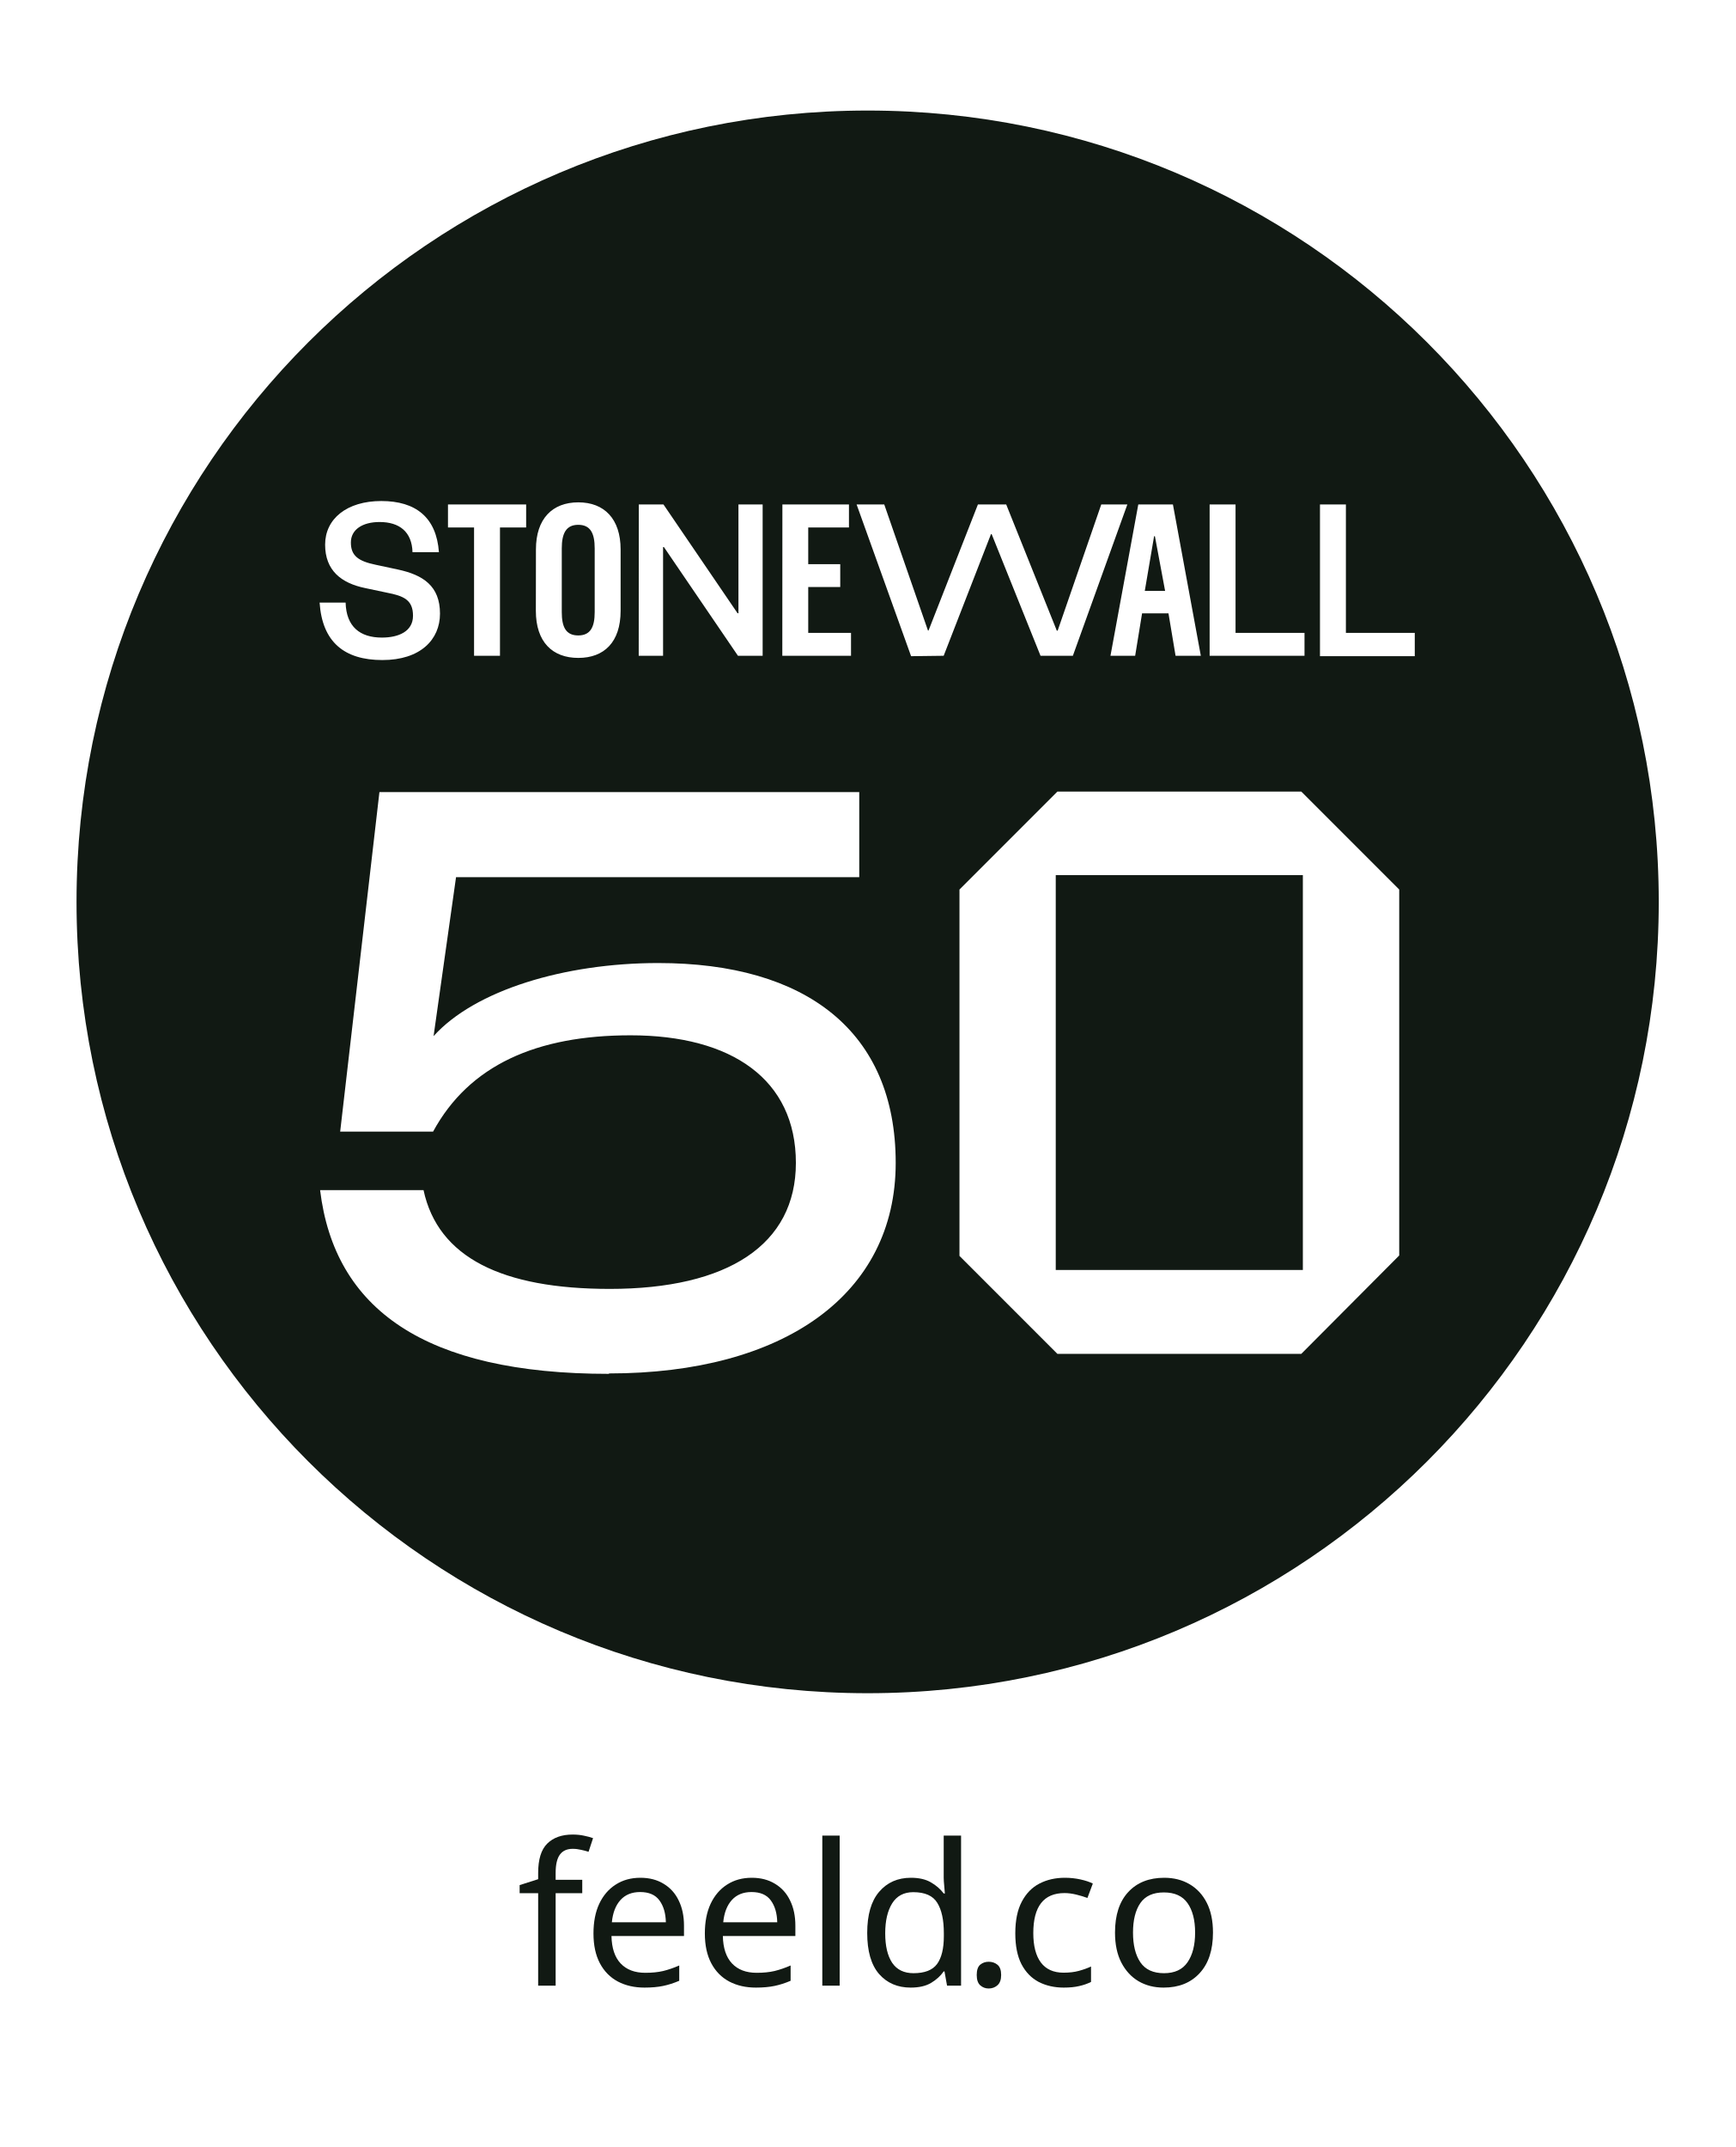
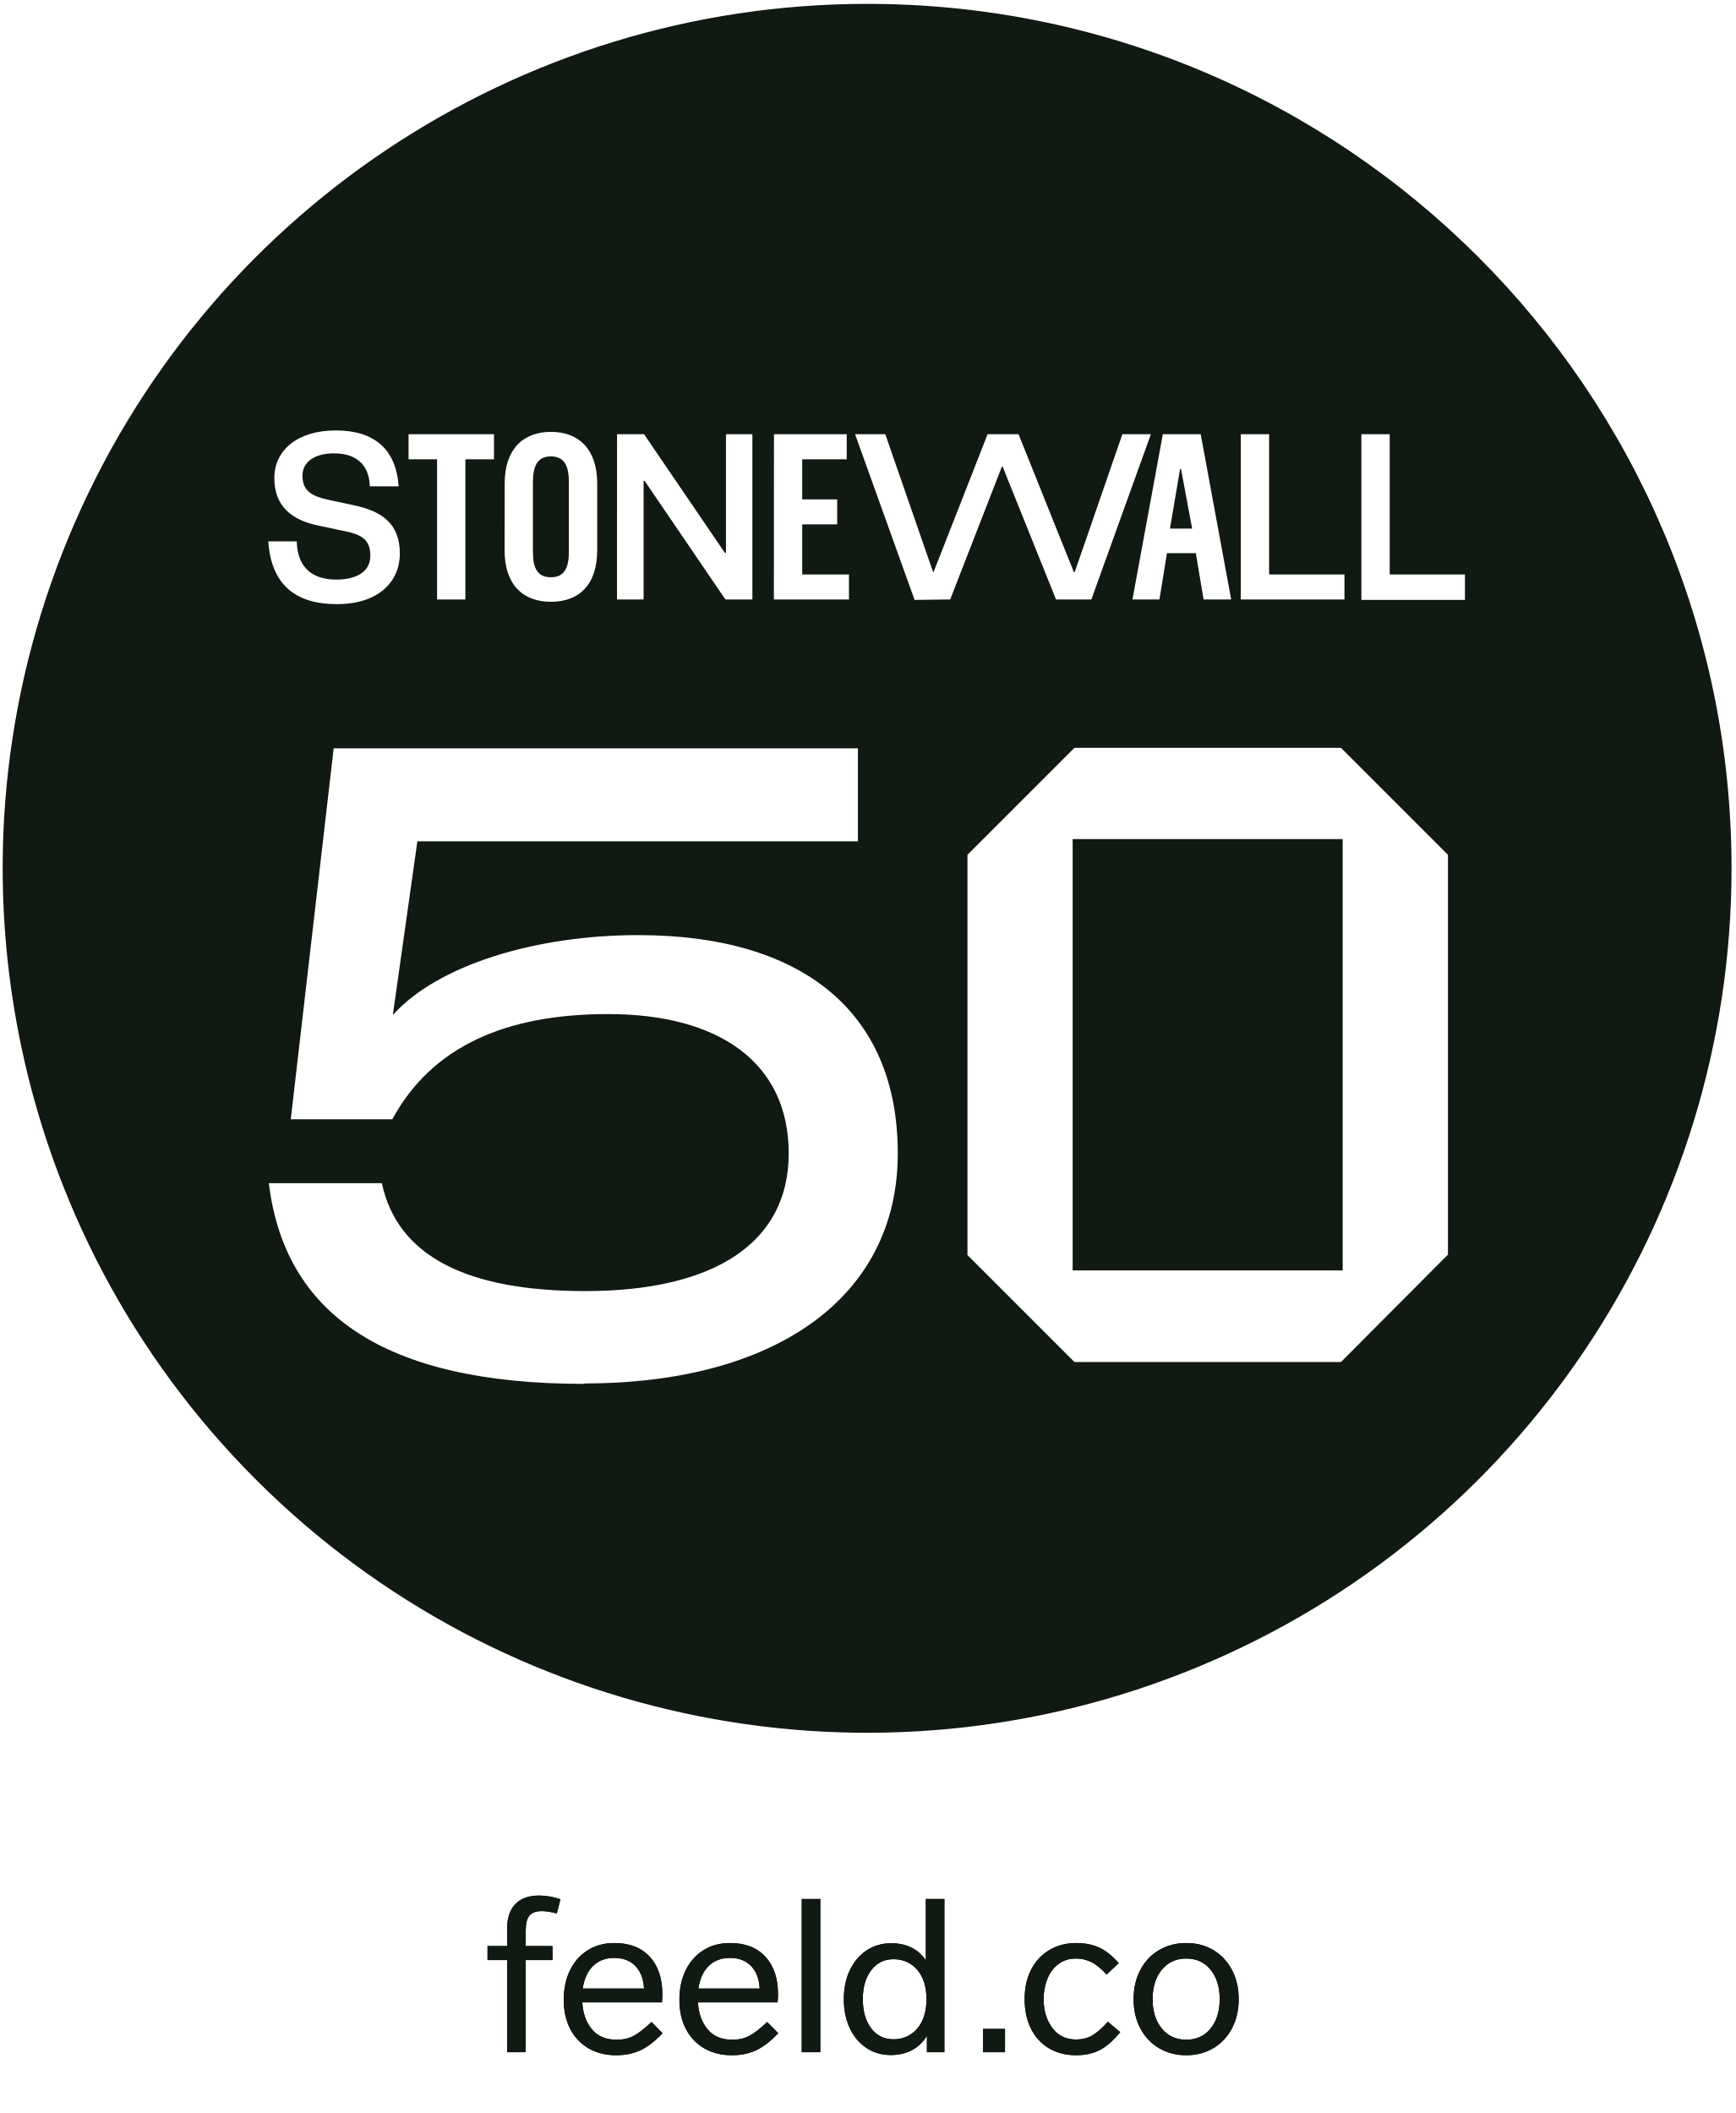
- <svg xmlns="http://www.w3.org/2000/svg" id="Layer_2" data-name="Layer 2" viewBox="0 0 210.88 260.84">
+ <svg xmlns="http://www.w3.org/2000/svg" xmlns:xlink="http://www.w3.org/1999/xlink" width="193px" height="235px" viewBox="0 0 193 235" version="1.1">
  <defs>
-     <style>.cls-1,.cls-2{fill:#111913;}.cls-2{font-size:24px;font-family:LabGrotesque-Medium, Lab Grotesque;font-weight:500;}.cls-3{letter-spacing:-0.02em;}.cls-4{letter-spacing:-0.02em;}.cls-5{letter-spacing:-0.01em;}</style>
+     <path d="M6.504,7.304 C5.848,7.304 5.38,7.468 5.1,7.796 C4.82,8.124 4.68,8.68 4.68,9.464 L4.68,11.192 L7.656,11.192 L7.656,12.752 L4.68,12.752 L4.68,23 L2.616,23 L2.616,12.752 L0.432,12.752 L0.432,11.192 L2.616,11.192 L2.616,9.224 C2.616,8.056 2.92,7.156 3.528,6.524 C4.136,5.892 5.016,5.576 6.168,5.576 C6.936,5.576 7.728,5.712 8.544,5.984 L8.136,7.568 C7.448,7.392 6.904,7.304 6.504,7.304 Z" id="path-1" />
+     <path d="M19.9,20.888 C19.052,21.784 18.232,22.416 17.44,22.784 C16.648,23.152 15.756,23.336 14.764,23.336 C13.58,23.336 12.548,23.08 11.668,22.568 C10.788,22.056 10.108,21.336 9.628,20.408 C9.148,19.48 8.908,18.4 8.908,17.168 C8.908,15.936 9.14,14.844 9.604,13.892 C10.068,12.94 10.724,12.196 11.572,11.66 C12.42,11.124 13.412,10.856 14.548,10.856 C16.228,10.856 17.536,11.364 18.472,12.38 C19.408,13.396 19.876,14.784 19.876,16.544 C19.876,16.864 19.86,17.168 19.828,17.456 L10.972,17.456 C11.036,18.656 11.388,19.648 12.028,20.432 C12.668,21.216 13.588,21.608 14.788,21.608 C15.524,21.608 16.16,21.464 16.696,21.176 C17.232,20.888 17.892,20.376 18.676,19.64 L19.9,20.888 Z M14.524,12.512 C13.564,12.512 12.78,12.808 12.172,13.4 C11.564,13.992 11.18,14.832 11.02,15.92 L17.836,15.92 C17.788,14.88 17.476,14.052 16.9,13.436 C16.324,12.82 15.532,12.512 14.524,12.512 Z M32.764,20.888 C31.916,21.784 31.096,22.416 30.304,22.784 C29.512,23.152 28.62,23.336 27.628,23.336 C26.444,23.336 25.412,23.08 24.532,22.568 C23.652,22.056 22.972,21.336 22.492,20.408 C22.012,19.48 21.772,18.4 21.772,17.168 C21.772,15.936 22.004,14.844 22.468,13.892 C22.932,12.94 23.588,12.196 24.436,11.66 C25.284,11.124 26.276,10.856 27.412,10.856 C29.092,10.856 30.4,11.364 31.336,12.38 C32.272,13.396 32.74,14.784 32.74,16.544 C32.74,16.864 32.724,17.168 32.692,17.456 L23.836,17.456 C23.9,18.656 24.252,19.648 24.892,20.432 C25.532,21.216 26.452,21.608 27.652,21.608 C28.388,21.608 29.024,21.464 29.56,21.176 C30.096,20.888 30.756,20.376 31.54,19.64 L32.764,20.888 Z M27.388,12.512 C26.428,12.512 25.644,12.808 25.036,13.4 C24.428,13.992 24.044,14.832 23.884,15.92 L30.7,15.92 C30.652,14.88 30.34,14.052 29.764,13.436 C29.188,12.82 28.396,12.512 27.388,12.512 Z M37.444,5.96 L37.444,23 L35.38,23 L35.38,5.96 L37.444,5.96 Z M51.244,5.96 L51.244,23 L49.3,23 L49.3,21.176 C48.884,21.864 48.336,22.392 47.656,22.76 C46.976,23.128 46.18,23.312 45.268,23.312 C44.26,23.312 43.364,23.052 42.58,22.532 C41.796,22.012 41.18,21.284 40.732,20.348 C40.284,19.412 40.06,18.328 40.06,17.096 C40.06,15.864 40.288,14.78 40.744,13.844 C41.2,12.908 41.824,12.18 42.616,11.66 C43.408,11.14 44.308,10.88 45.316,10.88 C47.028,10.88 48.316,11.512 49.18,12.776 L49.18,5.96 L51.244,5.96 Z M45.58,21.56 C46.668,21.56 47.552,21.16 48.232,20.36 C48.912,19.56 49.252,18.472 49.252,17.096 C49.252,15.72 48.912,14.636 48.232,13.844 C47.552,13.052 46.668,12.656 45.58,12.656 C44.556,12.656 43.732,13.064 43.108,13.88 C42.484,14.696 42.172,15.768 42.172,17.096 C42.172,18.44 42.48,19.52 43.096,20.336 C43.712,21.152 44.54,21.56 45.58,21.56 Z" id="path-2" />
+     <polygon id="path-3" points="57.986 20.408 57.986 23 55.538 23 55.538 20.408" />
+     <path d="M69.288,14.36 C68.664,13.688 68.092,13.224 67.572,12.968 C67.052,12.712 66.488,12.584 65.88,12.584 C65.112,12.584 64.456,12.792 63.912,13.208 C63.368,13.624 62.96,14.176 62.688,14.864 C62.416,15.552 62.28,16.296 62.28,17.096 C62.28,18.344 62.596,19.404 63.228,20.276 C63.86,21.148 64.752,21.584 65.904,21.584 C66.544,21.584 67.12,21.444 67.632,21.164 C68.144,20.884 68.744,20.368 69.432,19.616 L70.8,20.768 C70.032,21.712 69.272,22.376 68.52,22.76 C67.768,23.144 66.896,23.336 65.904,23.336 C64.752,23.336 63.744,23.08 62.88,22.568 C62.016,22.056 61.348,21.328 60.876,20.384 C60.404,19.44 60.168,18.344 60.168,17.096 C60.168,15.848 60.408,14.756 60.888,13.82 C61.368,12.884 62.044,12.156 62.916,11.636 C63.788,11.116 64.784,10.856 65.904,10.856 C66.88,10.856 67.732,11.024 68.46,11.36 C69.188,11.696 69.912,12.272 70.632,13.088 L69.288,14.36 Z" id="path-4" />
+     <path d="M78.144,10.856 C79.28,10.856 80.288,11.12 81.168,11.648 C82.048,12.176 82.736,12.912 83.232,13.856 C83.728,14.8 83.976,15.88 83.976,17.096 C83.976,18.312 83.728,19.392 83.232,20.336 C82.736,21.28 82.048,22.016 81.168,22.544 C80.288,23.072 79.28,23.336 78.144,23.336 C77.008,23.336 75.996,23.072 75.108,22.544 C74.22,22.016 73.528,21.28 73.032,20.336 C72.536,19.392 72.288,18.312 72.288,17.096 C72.288,15.88 72.536,14.8 73.032,13.856 C73.528,12.912 74.22,12.176 75.108,11.648 C75.996,11.12 77.008,10.856 78.144,10.856 Z M78.144,12.584 C77.008,12.584 76.1,13 75.42,13.832 C74.74,14.664 74.4,15.752 74.4,17.096 C74.4,18.44 74.74,19.528 75.42,20.36 C76.1,21.192 77.008,21.608 78.144,21.608 C79.28,21.608 80.184,21.192 80.856,20.36 C81.528,19.528 81.864,18.44 81.864,17.096 C81.864,15.752 81.528,14.664 80.856,13.832 C80.184,13 79.28,12.584 78.144,12.584 Z" id="path-5" />
  </defs>
-   <rect class="cls-1" x="128.3" y="106.32" width="30.03" height="47.97" />
-   <polygon class="cls-1" points="140.35 65.15 140.25 65.15 139.12 71.79 141.59 71.79 140.35 65.15" />
-   <path class="cls-1" d="M105.44,13.43a96.14,96.14,0,1,0,96.14,96.13A96.14,96.14,0,0,0,105.44,13.43ZM147,61.29h3.15v15.6h8.38v2.78H147Zm-4.46,0,3.39,18.38h-3.07L142,74.52h-3.21l-.84,5.15h-3l3.38-18.38Zm-47.46,0h8.09v2.79H98.22v4.46h3.89v2.78H98.22v5.57h5.2v2.78H95.07Zm-17.45,0h3l9,13.21h.11V61.29h2.94V79.67h-3l-9-13.21h-.1V79.67H77.62Zm-12.5,5.46c0-3.73,2-5.72,5.15-5.72s5.14,2,5.14,5.72v7.46c0,3.8-2,5.72-5.14,5.72S65.12,78,65.12,74.21ZM54.44,61.29h9.5v2.79H60.76V79.67H57.61V64.08H54.44ZM47,72l-2.6-.55c-2.94-.6-4.89-2.15-4.89-5.28s2.63-5.3,6.83-5.3,6.7,2,7,6.22H50.13c-.07-2.49-1.6-3.67-4-3.67-2.07,0-3.49.91-3.49,2.49s.87,2.26,3,2.7l2.71.58c3.07.66,5.12,2,5.12,5.36,0,3.15-2.37,5.64-7,5.64S39.16,78,38.84,73.21H42c.08,2.94,1.76,4.25,4.41,4.25,2,0,3.78-.73,3.78-2.65S49.08,72.4,47,72Zm27,94.91c-22.43,0-33.35-7.89-35.1-22.32H51.47c1.76,8.19,9.56,12,22.63,12,14.33,0,22.62-5.36,22.62-15.31,0-10.14-7.8-15.5-20.09-15.5-11.41,0-19.6,3.61-24,11.7H41.34l4.77-41.25h58.31v10.34h-49l-2.73,19.31c5-5.56,15.89-8.88,27.3-8.88,17.94,0,28.86,8.29,28.86,24.28S95.25,166.86,74,166.86Zm36.72-87.19L104.1,61.29h3.36l5.31,15.31h.07l6-15.31h3.44l6.15,15.33h.1l5.3-15.33H137l-6.62,18.38h-3.93l-5.94-14.78h-.08l-5.75,14.78Zm47.42,84.76H128.5l-11.9-11.9V108.07l11.9-11.9h29.64l11.9,11.9v44.46Zm13.79-84.76H160.41V61.29h3.15v15.6h8.37Z" />
-   <path class="cls-1" d="M70.27,77.2c1.47,0,2-1,2-2.83V66.62c0-1.84-.52-2.86-2-2.86s-2,1.05-2,2.86v7.75C68.27,76.18,68.77,77.2,70.27,77.2Z" />
-   <text class="cls-2" transform="translate(62.79 241.24)">
-     <tspan class="cls-3">f</tspan>
-     <tspan x="8.02" y="0">eeld</tspan>
-     <tspan class="cls-4" x="54.17" y="0">.</tspan>
-     <tspan class="cls-5" x="59.28" y="0">c</tspan>
-     <tspan x="71.4" y="0">o</tspan>
-   </text>
+   <g id="Page-1" stroke="none" stroke-width="1" fill="none" fill-rule="evenodd">
+     <g id="stamp-black" fill-rule="nonzero">
+       <rect id="Rectangle" fill="#111913" x="119.3" y="93.32" width="30.03" height="47.97" />
+       <polygon id="Path" fill="#111913" points="131.35 52.15 131.25 52.15 130.12 58.79 132.59 58.79" />
+       <path d="M96.44,0.43 C57.554,0.43 22.497,23.855 7.617,59.781 C-7.263,95.707 0.964,137.06 28.462,164.555 C55.96,192.05 97.313,200.273 133.238,185.389 C169.163,170.505 192.584,135.446 192.58,96.56 C192.574,43.467 149.533,0.43 96.44,0.43 L96.44,0.43 Z M138,48.29 L141.15,48.29 L141.15,63.89 L149.53,63.89 L149.53,66.67 L138,66.67 L138,48.29 Z M133.54,48.29 L136.93,66.67 L133.86,66.67 L133,61.52 L129.79,61.52 L128.95,66.67 L125.95,66.67 L129.33,48.29 L133.54,48.29 Z M86.08,48.29 L94.17,48.29 L94.17,51.08 L89.22,51.08 L89.22,55.54 L93.11,55.54 L93.11,58.32 L89.22,58.32 L89.22,63.89 L94.42,63.89 L94.42,66.67 L86.07,66.67 L86.08,48.29 Z M68.63,48.29 L71.63,48.29 L80.63,61.5 L80.74,61.5 L80.74,48.29 L83.68,48.29 L83.68,66.67 L80.68,66.67 L71.68,53.46 L71.58,53.46 L71.58,66.67 L68.62,66.67 L68.63,48.29 Z M56.13,53.75 C56.13,50.02 58.13,48.03 61.28,48.03 C64.43,48.03 66.42,50.03 66.42,53.75 L66.42,61.21 C66.42,65.01 64.42,66.93 61.28,66.93 C58.14,66.93 56.12,65 56.12,61.21 L56.13,53.75 Z M45.44,48.29 L54.94,48.29 L54.94,51.08 L51.76,51.08 L51.76,66.67 L48.61,66.67 L48.61,51.08 L45.44,51.08 L45.44,48.29 Z M38,59 L35.4,58.45 C32.46,57.85 30.51,56.3 30.51,53.17 C30.51,50.04 33.14,47.87 37.34,47.87 C41.54,47.87 44.04,49.87 44.34,54.09 L41.13,54.09 C41.06,51.6 39.53,50.42 37.13,50.42 C35.06,50.42 33.64,51.33 33.64,52.91 C33.64,54.49 34.51,55.17 36.64,55.61 L39.35,56.19 C42.42,56.85 44.47,58.19 44.47,61.55 C44.47,64.7 42.1,67.19 37.47,67.19 C32.84,67.19 30.16,65 29.84,60.21 L33,60.21 C33.08,63.15 34.76,64.46 37.41,64.46 C39.41,64.46 41.19,63.73 41.19,61.81 C41.19,59.89 40.08,59.4 38,59 Z M65,153.91 C42.57,153.91 31.65,146.02 29.9,131.59 L42.47,131.59 C44.23,139.78 52.03,143.59 65.1,143.59 C79.43,143.59 87.72,138.23 87.72,128.28 C87.72,118.14 79.92,112.78 67.63,112.78 C56.22,112.78 48.03,116.39 43.63,124.48 L32.34,124.48 L37.11,83.23 L95.42,83.23 L95.42,93.57 L46.42,93.57 L43.69,112.88 C48.69,107.32 59.58,104 70.99,104 C88.93,104 99.85,112.29 99.85,128.28 C99.85,144.27 86.25,153.86 65,153.86 L65,153.91 Z M101.72,66.72 L95.1,48.29 L98.46,48.29 L103.77,63.6 L103.84,63.6 L109.84,48.29 L113.28,48.29 L119.43,63.62 L119.53,63.62 L124.83,48.29 L128,48.29 L121.38,66.67 L117.45,66.67 L111.51,51.89 L111.43,51.89 L105.68,66.67 L101.72,66.72 Z M149.14,151.48 L119.5,151.48 L107.6,139.58 L107.6,95.07 L119.5,83.17 L149.14,83.17 L161.04,95.07 L161.04,139.53 L149.14,151.48 Z M162.93,66.72 L151.41,66.72 L151.41,48.29 L154.56,48.29 L154.56,63.89 L162.93,63.89 L162.93,66.72 Z" id="Shape" fill="#111913" />
+       <path d="M61.27,64.2 C62.74,64.2 63.27,63.2 63.27,61.37 L63.27,53.62 C63.27,51.78 62.75,50.76 61.27,50.76 C59.79,50.76 59.27,51.81 59.27,53.62 L59.27,61.37 C59.27,63.18 59.77,64.2 61.27,64.2 Z" id="Path" fill="#111913" />
+       <g id="Group" transform="translate(53.79, 205.24)">
+         <g id="f">
+           <use fill="#000000" xlink:href="#path-1" />
+           <use fill="#111913" xlink:href="#path-1" />
+         </g>
+         <g id="eeld">
+           <use fill="#000000" xlink:href="#path-2" />
+           <use fill="#111913" xlink:href="#path-2" />
+         </g>
+         <g id=".">
+           <use fill="#000000" xlink:href="#path-3" />
+           <use fill="#111913" xlink:href="#path-3" />
+         </g>
+         <g id="c">
+           <use fill="#000000" xlink:href="#path-4" />
+           <use fill="#111913" xlink:href="#path-4" />
+         </g>
+         <g id="o">
+           <use fill="#000000" xlink:href="#path-5" />
+           <use fill="#111913" xlink:href="#path-5" />
+         </g>
+       </g>
+     </g>
+   </g>
</svg>
